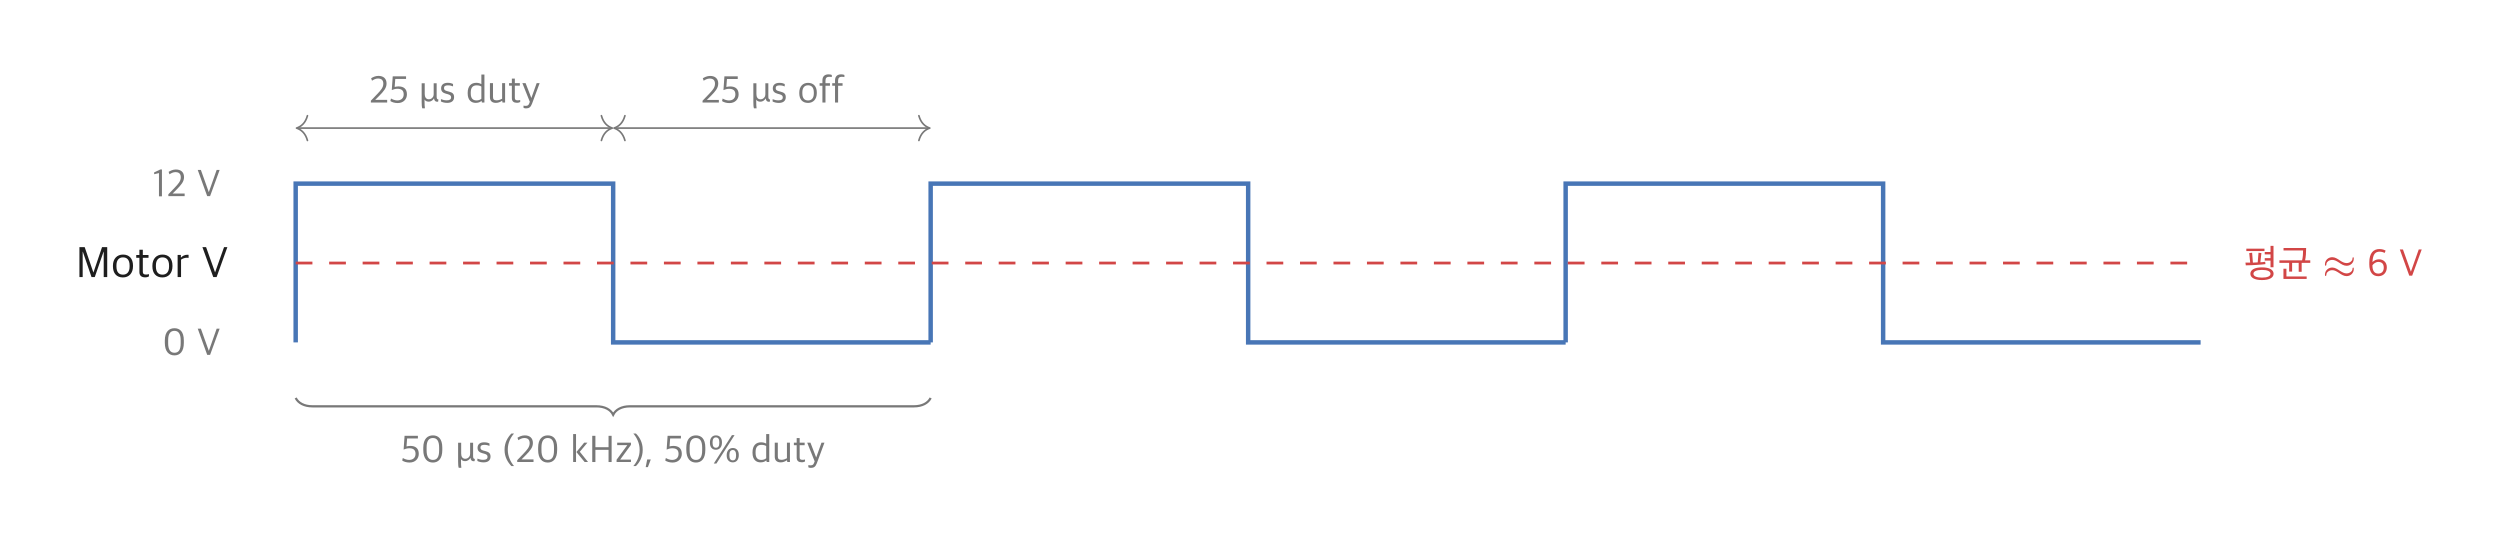
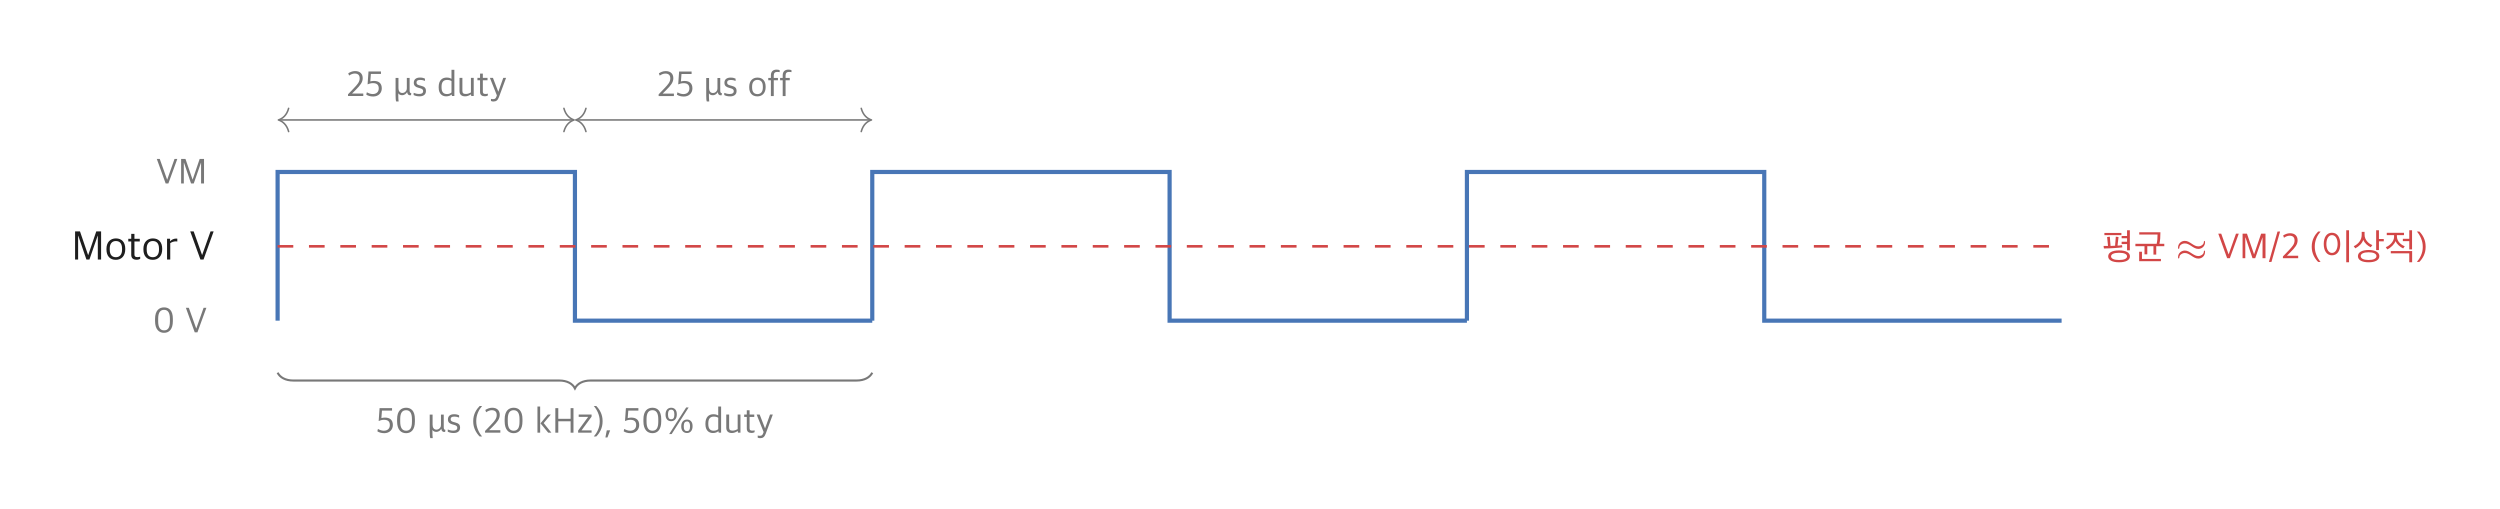
- <svg xmlns="http://www.w3.org/2000/svg" xmlns:xlink="http://www.w3.org/1999/xlink" width="445.64pt" height="96.83pt" viewBox="0 0 445.64 96.83">
+ <svg xmlns="http://www.w3.org/2000/svg" xmlns:xlink="http://www.w3.org/1999/xlink" width="475.85pt" height="96.83pt" viewBox="0 0 475.85 96.83">
  <defs>
    <g>
      <g id="glyph-0-0">
        <path d="M 0.688 -0.328 L 1.266 -0.328 L 1.266 -4.844 L 1.297 -4.844 L 2.844 -0.328 L 3.422 -0.328 L 4.984 -4.844 L 5.016 -4.844 L 5.016 -0.328 L 5.641 -0.328 L 5.641 -5.672 L 4.719 -5.672 L 3.188 -1.156 L 3.172 -1.156 L 1.625 -5.672 L 0.688 -5.672 Z M 0.688 -0.328 " />
      </g>
      <g id="glyph-0-1">
        <path d="M 2.109 -0.266 C 3.188 -0.266 3.906 -1.016 3.906 -2.266 L 3.906 -2.375 C 3.906 -3.625 3.234 -4.344 2.125 -4.344 C 1.062 -4.344 0.328 -3.609 0.328 -2.359 L 0.328 -2.234 C 0.328 -0.984 1 -0.266 2.109 -0.266 Z M 2.125 -0.766 C 1.469 -0.766 0.953 -1.125 0.953 -2.219 L 0.953 -2.422 C 0.953 -3.344 1.406 -3.844 2.109 -3.844 C 2.766 -3.844 3.297 -3.484 3.297 -2.391 L 3.297 -2.188 C 3.297 -1.266 2.844 -0.766 2.125 -0.766 Z M 2.125 -0.766 " />
      </g>
      <g id="glyph-0-2">
        <path d="M 1.828 -0.281 C 2.172 -0.281 2.344 -0.375 2.5 -0.453 L 2.5 -0.859 C 2.344 -0.812 2.156 -0.781 1.984 -0.781 C 1.531 -0.781 1.406 -0.938 1.406 -1.312 L 1.406 -3.766 L 2.422 -3.766 L 2.422 -4.266 L 1.406 -4.266 L 1.406 -5.203 L 0.797 -5.203 L 0.797 -4.266 L 0.234 -4.266 L 0.234 -3.766 L 0.797 -3.766 L 0.797 -1.219 C 0.797 -0.562 1.203 -0.281 1.828 -0.281 Z M 1.828 -0.281 " />
      </g>
      <g id="glyph-0-3">
        <path d="M 0.578 -0.328 L 1.188 -0.328 L 1.188 -3.438 C 1.469 -3.641 1.859 -3.781 2.25 -3.781 C 2.312 -3.781 2.438 -3.766 2.531 -3.75 L 2.531 -4.297 C 2.5 -4.312 2.391 -4.312 2.297 -4.312 C 1.859 -4.312 1.422 -4.094 1.203 -3.828 L 1.156 -3.828 L 1.156 -4.281 L 0.578 -4.281 Z M 0.578 -0.328 " />
      </g>
      <g id="glyph-0-4">
        <path d="M 2.094 -0.328 L 2.688 -0.328 L 4.609 -5.672 L 4.016 -5.672 L 2.422 -1.188 L 2.406 -1.188 L 0.812 -5.672 L 0.156 -5.672 Z M 2.094 -0.328 " />
      </g>
      <g id="glyph-1-0">
-         <path d="M 1.25 -0.266 L 1.781 -0.266 L 1.781 -5.047 L 1.484 -5.047 L 0.391 -4.531 L 0.391 -4.203 L 1.25 -4.406 Z M 1.25 -0.266 " />
+         <path d="M 1.828 -0.297 L 2.344 -0.297 L 4.047 -4.969 L 3.516 -4.969 L 2.125 -1.031 L 2.109 -1.031 L 0.703 -4.969 L 0.141 -4.969 Z M 1.828 -0.297 " />
      </g>
      <g id="glyph-1-1">
+         <path d="M 0.594 -0.297 L 1.109 -0.297 L 1.109 -4.25 L 1.141 -4.25 L 2.484 -0.297 L 3 -0.297 L 4.375 -4.25 L 4.391 -4.25 L 4.391 -0.297 L 4.953 -0.297 L 4.953 -4.969 L 4.125 -4.969 L 2.781 -1.016 L 1.422 -4.969 L 0.594 -4.969 Z M 0.594 -0.297 " />
+       </g>
+       <g id="glyph-1-2">
+         <path d="M 2.203 -0.203 C 3.156 -0.203 3.875 -0.859 3.875 -2.438 L 3.875 -2.859 C 3.875 -4.484 3.125 -5.047 2.203 -5.047 C 1.297 -5.047 0.484 -4.484 0.484 -2.844 L 0.484 -2.453 C 0.484 -0.859 1.234 -0.203 2.203 -0.203 Z M 2.203 -0.672 C 1.469 -0.672 1.078 -1.219 1.078 -2.391 L 1.078 -2.906 C 1.078 -4.078 1.484 -4.578 2.203 -4.578 C 2.922 -4.578 3.312 -4.047 3.312 -2.875 L 3.312 -2.359 C 3.312 -1.156 2.922 -0.672 2.203 -0.672 Z M 2.203 -0.672 " />
+       </g>
+       <g id="glyph-1-3">
+         <path d="M 5.25 -0.641 C 5.25 -1.344 4.516 -1.781 3.172 -1.781 C 1.859 -1.781 1.109 -1.344 1.109 -0.641 C 1.109 0.047 1.859 0.484 3.172 0.484 C 4.516 0.484 5.25 0.047 5.25 -0.641 Z M 3.75 -2.781 C 3.516 -2.734 3.109 -2.688 2.891 -2.688 L 3.078 -4.328 L 2.562 -4.391 L 2.422 -2.672 C 2.141 -2.641 1.828 -2.641 1.562 -2.625 L 1.422 -4.391 L 0.906 -4.328 L 1.078 -2.625 C 0.797 -2.625 0.5 -2.625 0.234 -2.625 L 0.297 -2.141 C 0.891 -2.156 1.719 -2.172 2.234 -2.219 C 2.844 -2.266 3.391 -2.297 3.797 -2.359 Z M 5.234 -1.797 L 5.234 -5.609 L 4.703 -5.609 L 4.703 -4.516 L 3.672 -4.516 L 3.672 -4.094 L 4.703 -4.094 L 4.703 -3.422 L 3.672 -3.422 L 3.672 -2.984 L 4.703 -2.984 L 4.703 -1.797 Z M 4.703 -0.641 C 4.703 -0.203 4.141 0.047 3.172 0.047 C 2.234 0.047 1.656 -0.203 1.656 -0.641 C 1.656 -1.078 2.234 -1.328 3.172 -1.328 C 4.141 -1.328 4.703 -1.078 4.703 -0.641 Z M 3.625 -4.688 L 3.625 -5.109 L 0.391 -5.109 L 0.391 -4.688 Z M 3.625 -4.688 " />
+       </g>
+       <g id="glyph-1-4">
+         <path d="M 5.031 -5.234 L 1 -5.234 L 1 -4.797 L 4.484 -4.797 C 4.5 -4.266 4.438 -3.562 4.312 -3.031 L 0.266 -3.031 L 0.266 -2.578 L 2 -2.578 L 2 -1.031 L 2.531 -1.031 L 2.531 -2.578 L 3.703 -2.578 L 3.703 -0.984 L 4.234 -0.984 L 4.234 -2.578 L 5.766 -2.578 L 5.766 -3.031 L 4.844 -3.031 C 4.984 -3.672 5.031 -4.406 5.031 -5.234 Z M 5.125 0.281 L 5.125 -0.156 L 1.516 -0.156 L 1.516 -1.531 L 0.984 -1.531 L 0.984 0.281 Z M 5.125 0.281 " />
+       </g>
+       <g id="glyph-1-5">
+         <path d="M 0.062 0.422 L 0.547 0.422 L 2.188 -5.375 L 1.703 -5.375 Z M 0.062 0.422 " />
+       </g>
+       <g id="glyph-1-6">
        <path d="M 0.438 -0.297 L 3.344 -0.297 L 3.344 -0.766 L 1.203 -0.766 L 1.938 -1.5 C 2.75 -2.328 3.234 -2.891 3.234 -3.688 C 3.234 -4.531 2.719 -5.047 1.781 -5.047 C 1.25 -5.047 0.781 -4.812 0.484 -4.625 L 0.641 -4.188 C 0.922 -4.375 1.297 -4.578 1.688 -4.578 C 2.359 -4.578 2.656 -4.266 2.656 -3.641 C 2.656 -2.969 2.203 -2.469 1.547 -1.781 L 0.438 -0.625 Z M 0.438 -0.297 " />
      </g>
-       <g id="glyph-1-2">
-         <path d="M 1.828 -0.297 L 2.344 -0.297 L 4.047 -4.969 L 3.516 -4.969 L 2.125 -1.031 L 2.109 -1.031 L 0.703 -4.969 L 0.141 -4.969 Z M 1.828 -0.297 " />
-       </g>
-       <g id="glyph-1-3">
-         <path d="M 2.203 -0.203 C 3.156 -0.203 3.875 -0.859 3.875 -2.438 L 3.875 -2.859 C 3.875 -4.484 3.125 -5.047 2.203 -5.047 C 1.297 -5.047 0.484 -4.484 0.484 -2.844 L 0.484 -2.453 C 0.484 -0.859 1.234 -0.203 2.203 -0.203 Z M 2.203 -0.672 C 1.469 -0.672 1.078 -1.219 1.078 -2.391 L 1.078 -2.906 C 1.078 -4.078 1.484 -4.578 2.203 -4.578 C 2.922 -4.578 3.312 -4.047 3.312 -2.875 L 3.312 -2.359 C 3.312 -1.156 2.922 -0.672 2.203 -0.672 Z M 2.203 -0.672 " />
-       </g>
-       <g id="glyph-1-4">
-         <path d="M 5.25 -0.641 C 5.25 -1.344 4.516 -1.781 3.172 -1.781 C 1.859 -1.781 1.109 -1.344 1.109 -0.641 C 1.109 0.047 1.859 0.484 3.172 0.484 C 4.516 0.484 5.25 0.047 5.25 -0.641 Z M 3.75 -2.781 C 3.516 -2.734 3.109 -2.688 2.891 -2.688 L 3.078 -4.328 L 2.562 -4.391 L 2.422 -2.672 C 2.141 -2.641 1.828 -2.641 1.562 -2.625 L 1.422 -4.391 L 0.906 -4.328 L 1.078 -2.625 C 0.797 -2.625 0.5 -2.625 0.234 -2.625 L 0.297 -2.141 C 0.891 -2.156 1.719 -2.172 2.234 -2.219 C 2.844 -2.266 3.391 -2.297 3.797 -2.359 Z M 5.234 -1.797 L 5.234 -5.609 L 4.703 -5.609 L 4.703 -4.516 L 3.672 -4.516 L 3.672 -4.094 L 4.703 -4.094 L 4.703 -3.422 L 3.672 -3.422 L 3.672 -2.984 L 4.703 -2.984 L 4.703 -1.797 Z M 4.703 -0.641 C 4.703 -0.203 4.141 0.047 3.172 0.047 C 2.234 0.047 1.656 -0.203 1.656 -0.641 C 1.656 -1.078 2.234 -1.328 3.172 -1.328 C 4.141 -1.328 4.703 -1.078 4.703 -0.641 Z M 3.625 -4.688 L 3.625 -5.109 L 0.391 -5.109 L 0.391 -4.688 Z M 3.625 -4.688 " />
-       </g>
-       <g id="glyph-1-5">
-         <path d="M 5.031 -5.234 L 1 -5.234 L 1 -4.797 L 4.484 -4.797 C 4.5 -4.266 4.438 -3.562 4.312 -3.031 L 0.266 -3.031 L 0.266 -2.578 L 2 -2.578 L 2 -1.031 L 2.531 -1.031 L 2.531 -2.578 L 3.703 -2.578 L 3.703 -0.984 L 4.234 -0.984 L 4.234 -2.578 L 5.766 -2.578 L 5.766 -3.031 L 4.844 -3.031 C 4.984 -3.672 5.031 -4.406 5.031 -5.234 Z M 5.125 0.281 L 5.125 -0.156 L 1.516 -0.156 L 1.516 -1.531 L 0.984 -1.531 L 0.984 0.281 Z M 5.125 0.281 " />
-       </g>
-       <g id="glyph-1-6">
-         <path d="M 2 -0.203 C 2.953 -0.203 3.516 -0.906 3.516 -1.797 C 3.516 -2.688 2.891 -3.219 2.109 -3.219 C 1.594 -3.219 1.203 -2.969 0.953 -2.719 C 1.031 -4.172 1.469 -4.578 2.266 -4.578 C 2.562 -4.578 2.969 -4.453 3.141 -4.359 L 3.297 -4.766 C 3.109 -4.891 2.672 -5.047 2.203 -5.047 C 1.125 -5.047 0.391 -4.328 0.391 -2.672 L 0.391 -2.312 C 0.391 -0.969 0.953 -0.203 2 -0.203 Z M 2 -0.672 C 1.25 -0.672 0.953 -1.234 0.953 -2.109 L 0.953 -2.156 C 1.156 -2.438 1.547 -2.75 2 -2.75 C 2.562 -2.75 2.969 -2.469 2.969 -1.734 C 2.969 -1.062 2.594 -0.672 2 -0.672 Z M 2 -0.672 " />
-       </g>
      <g id="glyph-1-7">
+         <path d="M 1.609 0.422 L 2.078 0.422 C 1.469 -0.281 0.969 -1.344 0.969 -2.422 L 0.969 -2.578 C 0.969 -3.688 1.469 -4.688 2.078 -5.375 L 1.609 -5.375 C 0.969 -4.719 0.391 -3.781 0.391 -2.531 L 0.391 -2.422 C 0.391 -1.188 0.969 -0.234 1.609 0.422 Z M 1.609 0.422 " />
+       </g>
+       <g id="glyph-1-8">
+         <path d="M 5.281 0.484 L 5.281 -5.609 L 4.75 -5.609 L 4.75 0.484 Z M 0.469 -3 C 0.469 -1.703 1.031 -0.844 2.031 -0.844 C 3.047 -0.844 3.609 -1.703 3.609 -2.984 C 3.609 -4.281 3.047 -5.141 2.031 -5.141 C 1.031 -5.141 0.469 -4.281 0.469 -3 Z M 3.109 -2.984 C 3.109 -2 2.688 -1.297 2.031 -1.297 C 1.391 -1.297 0.969 -2 0.969 -2.984 C 0.969 -4 1.391 -4.688 2.031 -4.688 C 2.688 -4.688 3.109 -4 3.109 -2.984 Z M 3.109 -2.984 " />
+       </g>
+       <g id="glyph-1-9">
+         <path d="M 3.703 -2.797 C 3.016 -3.031 2.219 -3.781 2.219 -4.75 L 2.219 -5.312 L 1.672 -5.312 L 1.672 -4.719 C 1.672 -3.75 1.031 -2.984 0.156 -2.578 L 0.453 -2.172 C 1.156 -2.531 1.781 -3.141 1.969 -3.797 C 2.203 -3.172 2.812 -2.656 3.391 -2.375 Z M 5.031 -0.688 C 5.031 -1.406 4.266 -1.859 2.984 -1.859 C 1.703 -1.859 0.953 -1.406 0.953 -0.688 C 0.953 0.047 1.703 0.484 2.984 0.484 C 4.266 0.484 5.031 0.047 5.031 -0.688 Z M 2.984 -1.422 C 3.906 -1.422 4.484 -1.156 4.484 -0.688 C 4.484 -0.219 3.906 0.047 2.984 0.047 C 2.062 0.047 1.484 -0.219 1.484 -0.688 C 1.484 -1.156 2.062 -1.422 2.984 -1.422 Z M 5.875 -3.5 L 5.875 -3.953 L 4.953 -3.953 L 4.953 -5.609 L 4.422 -5.609 L 4.422 -1.844 L 4.953 -1.844 L 4.953 -3.5 Z M 5.875 -3.5 " />
+       </g>
+       <g id="glyph-1-10">
+         <path d="M 0.422 -4.688 L 1.812 -4.688 C 1.812 -4.562 1.812 -4.391 1.812 -4.328 C 1.781 -3.453 1 -2.688 0.234 -2.391 L 0.516 -1.969 C 1.172 -2.25 1.906 -2.984 2.078 -3.547 C 2.328 -3 2.969 -2.391 3.547 -2.156 L 3.844 -2.578 C 3.141 -2.812 2.406 -3.484 2.359 -4.328 C 2.344 -4.391 2.344 -4.562 2.344 -4.688 L 3.703 -4.688 L 3.703 -5.125 L 0.422 -5.125 Z M 1.188 -1.656 L 1.188 -1.219 L 4.703 -1.219 L 4.703 0.484 L 5.25 0.484 L 5.25 -1.656 Z M 5.234 -1.969 L 5.234 -5.609 L 4.703 -5.609 L 4.703 -3.984 L 3.484 -3.984 L 3.484 -3.547 L 4.703 -3.547 L 4.703 -1.969 Z M 5.234 -1.969 " />
+       </g>
+       <g id="glyph-1-11">
+         <path d="M 0.125 0.422 L 0.594 0.422 C 1.25 -0.234 1.797 -1.188 1.797 -2.422 L 1.797 -2.531 C 1.797 -3.766 1.25 -4.719 0.594 -5.375 L 0.125 -5.375 C 0.734 -4.688 1.25 -3.609 1.25 -2.547 L 1.25 -2.375 C 1.25 -1.266 0.734 -0.266 0.125 0.422 Z M 0.125 0.422 " />
+       </g>
+       <g id="glyph-1-12">
        <path d="M 1.516 -0.203 C 2.547 -0.203 3.156 -0.906 3.156 -1.75 C 3.156 -2.734 2.578 -3.172 1.641 -3.172 C 1.453 -3.172 1.156 -3.125 0.969 -3.078 L 1.078 -4.5 L 3 -4.5 L 3 -4.969 L 0.625 -4.969 L 0.453 -2.516 C 0.672 -2.625 1.109 -2.75 1.438 -2.75 C 2.172 -2.75 2.578 -2.469 2.578 -1.75 C 2.578 -1.094 2.156 -0.672 1.422 -0.672 C 1.031 -0.672 0.578 -0.844 0.312 -1.016 L 0.203 -0.562 C 0.484 -0.359 0.969 -0.203 1.516 -0.203 Z M 1.516 -0.203 " />
      </g>
-       <g id="glyph-1-8">
+       <g id="glyph-1-13">
        <path d="M 2.688 -1.031 C 2.734 -0.594 2.969 -0.438 3.234 -0.438 C 3.328 -0.438 3.359 -0.438 3.422 -0.453 L 3.469 -0.844 C 3.219 -0.859 3.156 -1.016 3.156 -1.375 L 3.156 -3.734 L 2.625 -3.734 L 2.625 -1.75 C 2.625 -1.641 2.609 -1.531 2.578 -1.438 C 2.453 -1.156 2.188 -0.875 1.781 -0.875 C 1.234 -0.875 1.031 -1.297 1.031 -1.812 L 1.031 -3.734 L 0.484 -3.734 L 0.484 -0.391 C 0.484 0.141 0.516 0.531 0.594 0.734 L 1.062 0.734 C 1.016 0.469 1 -0.062 1 -0.406 L 1 -0.828 C 1.141 -0.562 1.422 -0.453 1.734 -0.453 C 2.219 -0.453 2.531 -0.766 2.672 -1.031 Z M 2.688 -1.031 " />
      </g>
-       <g id="glyph-1-9">
+       <g id="glyph-1-14">
        <path d="M 1.391 -0.234 C 2.141 -0.234 2.609 -0.594 2.609 -1.25 C 2.609 -1.859 2.328 -2.078 1.672 -2.25 L 1.328 -2.344 C 0.953 -2.453 0.812 -2.578 0.812 -2.875 C 0.812 -3.203 1.031 -3.359 1.5 -3.359 C 1.891 -3.359 2.234 -3.266 2.422 -3.172 L 2.422 -3.609 C 2.234 -3.703 1.938 -3.812 1.484 -3.812 C 0.688 -3.812 0.297 -3.422 0.297 -2.828 C 0.297 -2.25 0.641 -2.016 1.141 -1.875 L 1.484 -1.781 C 1.922 -1.656 2.078 -1.516 2.078 -1.203 C 2.078 -0.891 1.859 -0.688 1.312 -0.688 C 0.828 -0.688 0.578 -0.797 0.266 -0.906 L 0.266 -0.484 C 0.562 -0.328 0.938 -0.234 1.391 -0.234 Z M 1.391 -0.234 " />
      </g>
-       <g id="glyph-1-10">
+       <g id="glyph-1-15">
        <path d="M 1.734 -0.234 C 2.203 -0.234 2.547 -0.375 2.75 -0.578 L 2.781 -0.578 L 2.844 -0.297 L 3.297 -0.297 L 3.297 -5.281 L 2.75 -5.281 L 2.75 -3.578 C 2.562 -3.688 2.266 -3.812 1.844 -3.812 C 0.953 -3.812 0.312 -3.266 0.312 -2.016 L 0.312 -1.922 C 0.312 -0.641 1.047 -0.234 1.734 -0.234 Z M 1.906 -0.672 C 1.281 -0.672 0.859 -0.969 0.859 -1.938 L 0.859 -2.078 C 0.859 -3.016 1.266 -3.359 1.922 -3.359 C 2.266 -3.359 2.594 -3.266 2.75 -3.141 L 2.75 -0.969 C 2.578 -0.828 2.312 -0.672 1.906 -0.672 Z M 1.906 -0.672 " />
      </g>
-       <g id="glyph-1-11">
+       <g id="glyph-1-16">
        <path d="M 1.547 -0.234 C 1.969 -0.234 2.328 -0.391 2.641 -0.609 L 2.672 -0.609 L 2.719 -0.297 L 3.188 -0.297 L 3.188 -3.75 L 2.656 -3.75 L 2.656 -0.969 C 2.375 -0.828 2.062 -0.688 1.688 -0.688 C 1.188 -0.688 1.031 -0.875 1.031 -1.312 L 1.031 -3.75 L 0.484 -3.75 L 0.484 -1.234 C 0.484 -0.578 0.875 -0.234 1.547 -0.234 Z M 1.547 -0.234 " />
      </g>
-       <g id="glyph-1-12">
+       <g id="glyph-1-17">
        <path d="M 1.609 -0.25 C 1.906 -0.25 2.047 -0.328 2.188 -0.391 L 2.188 -0.75 C 2.047 -0.703 1.891 -0.688 1.734 -0.688 C 1.344 -0.688 1.234 -0.828 1.234 -1.156 L 1.234 -3.297 L 2.125 -3.297 L 2.125 -3.75 L 1.234 -3.75 L 1.234 -4.562 L 0.703 -4.562 L 0.703 -3.75 L 0.203 -3.75 L 0.203 -3.297 L 0.703 -3.297 L 0.703 -1.078 C 0.703 -0.484 1.062 -0.25 1.609 -0.25 Z M 1.609 -0.25 " />
      </g>
-       <g id="glyph-1-13">
+       <g id="glyph-1-18">
        <path d="M 0.781 0.75 C 1.344 0.75 1.625 0.531 1.859 -0.078 L 3.219 -3.75 L 2.688 -3.75 L 1.75 -1.125 L 1.734 -1.125 L 0.719 -3.75 L 0.141 -3.75 L 1.469 -0.422 L 1.359 -0.125 C 1.219 0.25 1.016 0.297 0.672 0.297 C 0.547 0.297 0.422 0.266 0.344 0.25 L 0.344 0.641 C 0.438 0.703 0.609 0.75 0.781 0.75 Z M 0.781 0.75 " />
      </g>
-       <g id="glyph-1-14">
+       <g id="glyph-1-19">
        <path d="M 1.859 -0.234 C 2.781 -0.234 3.422 -0.891 3.422 -1.984 L 3.422 -2.078 C 3.422 -3.172 2.844 -3.812 1.859 -3.812 C 0.922 -3.812 0.297 -3.156 0.297 -2.062 L 0.297 -1.953 C 0.297 -0.859 0.875 -0.234 1.859 -0.234 Z M 1.875 -0.672 C 1.297 -0.672 0.844 -0.984 0.844 -1.938 L 0.844 -2.125 C 0.844 -2.922 1.219 -3.375 1.859 -3.375 C 2.422 -3.375 2.891 -3.062 2.891 -2.094 L 2.891 -1.922 C 2.891 -1.109 2.5 -0.672 1.875 -0.672 Z M 1.875 -0.672 " />
      </g>
-       <g id="glyph-1-15">
+       <g id="glyph-1-20">
        <path d="M 0.703 -0.297 L 1.25 -0.297 L 1.25 -3.297 L 2.047 -3.297 L 2.047 -3.75 L 1.25 -3.75 L 1.25 -4.203 C 1.25 -4.688 1.484 -4.891 1.891 -4.891 C 2.125 -4.891 2.266 -4.859 2.375 -4.844 L 2.375 -5.219 C 2.25 -5.281 2.062 -5.328 1.797 -5.328 C 1.156 -5.328 0.703 -5 0.703 -4.25 L 0.703 -3.75 L 0.203 -3.75 L 0.203 -3.297 L 0.703 -3.297 Z M 0.703 -0.297 " />
      </g>
-       <g id="glyph-1-16">
-         <path d="M 1.609 0.422 L 2.078 0.422 C 1.469 -0.281 0.969 -1.344 0.969 -2.422 L 0.969 -2.578 C 0.969 -3.688 1.469 -4.688 2.078 -5.375 L 1.609 -5.375 C 0.969 -4.719 0.391 -3.781 0.391 -2.531 L 0.391 -2.422 C 0.391 -1.188 0.969 -0.234 1.609 0.422 Z M 1.609 0.422 " />
-       </g>
-       <g id="glyph-1-17">
+       <g id="glyph-1-21">
        <path d="M 0.516 -0.297 L 1.031 -0.297 L 1.031 -5.281 L 0.516 -5.281 Z M 2.562 -0.297 L 3.172 -0.297 L 1.703 -2.125 L 3.062 -3.75 L 2.484 -3.75 L 1.094 -2.078 Z M 2.562 -0.297 " />
      </g>
-       <g id="glyph-1-18">
+       <g id="glyph-1-22">
        <path d="M 0.594 -0.297 L 1.156 -0.297 L 1.156 -2.469 L 3.5 -2.469 L 3.5 -0.297 L 4.047 -0.297 L 4.047 -4.969 L 3.5 -4.969 L 3.5 -2.938 L 1.156 -2.938 L 1.156 -4.969 L 0.594 -4.969 Z M 0.594 -0.297 " />
      </g>
-       <g id="glyph-1-19">
+       <g id="glyph-1-23">
        <path d="M 0.281 -0.297 L 2.844 -0.297 L 2.844 -0.734 L 0.938 -0.734 L 0.938 -0.75 L 2.844 -3.359 L 2.844 -3.75 L 0.391 -3.75 L 0.391 -3.312 L 2.188 -3.312 L 2.188 -3.297 L 0.281 -0.703 Z M 0.281 -0.297 " />
      </g>
-       <g id="glyph-1-20">
-         <path d="M 0.125 0.422 L 0.594 0.422 C 1.25 -0.234 1.797 -1.188 1.797 -2.422 L 1.797 -2.531 C 1.797 -3.766 1.25 -4.719 0.594 -5.375 L 0.125 -5.375 C 0.734 -4.688 1.25 -3.609 1.25 -2.547 L 1.25 -2.375 C 1.25 -1.266 0.734 -0.266 0.125 0.422 Z M 0.125 0.422 " />
-       </g>
-       <g id="glyph-1-21">
+       <g id="glyph-1-24">
        <path d="M 0.125 0.609 L 0.516 0.609 L 1.031 -0.75 L 0.391 -0.75 Z M 0.125 0.609 " />
      </g>
-       <g id="glyph-1-22">
+       <g id="glyph-1-25">
        <path d="M 1.375 -2.484 C 2.047 -2.484 2.453 -3 2.453 -3.734 L 2.453 -3.844 C 2.453 -4.578 2.047 -5.047 1.375 -5.047 C 0.719 -5.047 0.312 -4.531 0.312 -3.812 L 0.312 -3.688 C 0.312 -2.938 0.719 -2.484 1.375 -2.484 Z M 4.391 -0.234 C 5.047 -0.234 5.453 -0.75 5.453 -1.484 L 5.453 -1.594 C 5.453 -2.328 5.047 -2.797 4.391 -2.797 C 3.734 -2.797 3.297 -2.281 3.297 -1.547 L 3.297 -1.438 C 3.297 -0.703 3.734 -0.234 4.391 -0.234 Z M 1 -0.031 L 1.469 -0.031 L 4.703 -5.094 L 4.234 -5.094 Z M 4.391 -0.594 C 4 -0.594 3.781 -0.844 3.781 -1.438 L 3.781 -1.609 C 3.781 -2.172 4.016 -2.438 4.391 -2.438 C 4.75 -2.438 4.969 -2.156 4.969 -1.594 L 4.969 -1.438 C 4.969 -0.844 4.766 -0.594 4.391 -0.594 Z M 1.375 -2.844 C 1.016 -2.844 0.781 -3.094 0.781 -3.688 L 0.781 -3.859 C 0.781 -4.422 1.016 -4.688 1.375 -4.688 C 1.75 -4.688 1.984 -4.422 1.984 -3.844 L 1.984 -3.688 C 1.984 -3.094 1.766 -2.844 1.375 -2.844 Z M 1.375 -2.844 " />
      </g>
      <g id="glyph-2-0">
        <path d="M 5.672 -3.328 C 5.672 -3.562 5.578 -3.594 5.562 -3.594 C 5.484 -3.594 5.453 -3.484 5.438 -3.406 C 5.438 -3.25 5.422 -3.016 5.109 -2.781 C 4.969 -2.672 4.734 -2.547 4.391 -2.547 C 3.969 -2.547 3.625 -2.734 3.219 -3 C 2.719 -3.328 2.328 -3.594 1.828 -3.594 C 1.125 -3.594 0.531 -3.062 0.531 -2.328 C 0.531 -2.078 0.641 -2.062 0.656 -2.062 C 0.734 -2.062 0.766 -2.188 0.781 -2.266 C 0.781 -2.406 0.797 -2.641 1.094 -2.875 C 1.234 -2.984 1.484 -3.109 1.828 -3.109 C 2.25 -3.109 2.578 -2.922 3 -2.656 C 3.484 -2.328 3.891 -2.062 4.391 -2.062 C 5.094 -2.062 5.672 -2.594 5.672 -3.328 Z M 5.672 -1.484 C 5.672 -1.719 5.594 -1.75 5.562 -1.75 C 5.484 -1.75 5.453 -1.625 5.438 -1.562 C 5.438 -1.422 5.422 -1.172 5.109 -0.938 C 4.969 -0.844 4.734 -0.703 4.391 -0.703 C 3.969 -0.703 3.625 -0.906 3.219 -1.156 C 2.719 -1.484 2.328 -1.75 1.828 -1.75 C 1.125 -1.75 0.531 -1.219 0.531 -0.484 C 0.531 -0.25 0.641 -0.234 0.656 -0.234 C 0.734 -0.234 0.766 -0.359 0.781 -0.422 C 0.781 -0.562 0.797 -0.812 1.094 -1.031 C 1.234 -1.141 1.484 -1.281 1.828 -1.281 C 2.25 -1.281 2.578 -1.078 3 -0.812 C 3.484 -0.484 3.891 -0.219 4.391 -0.219 C 5.094 -0.219 5.672 -0.75 5.672 -1.484 Z M 5.672 -1.484 " />
      </g>
    </g>
  </defs>
  <g fill="rgb(11.8%, 11.8%, 11.8%)" fill-opacity="1">
-     <use xlink:href="#glyph-0-0" x="13.471" y="49.722" />
-     <use xlink:href="#glyph-0-1" x="19.804" y="49.722" />
-     <use xlink:href="#glyph-0-2" x="24.052" y="49.722" />
-     <use xlink:href="#glyph-0-1" x="26.837" y="49.722" />
-     <use xlink:href="#glyph-0-3" x="31.085" y="49.722" />
+     <use xlink:href="#glyph-0-0" x="13.602" y="49.722" />
+     <use xlink:href="#glyph-0-1" x="19.935" y="49.722" />
+     <use xlink:href="#glyph-0-2" x="24.183" y="49.722" />
+     <use xlink:href="#glyph-0-1" x="26.968" y="49.722" />
+     <use xlink:href="#glyph-0-3" x="31.217" y="49.722" />
  </g>
  <g fill="rgb(11.8%, 11.8%, 11.8%)" fill-opacity="1">
-     <use xlink:href="#glyph-0-4" x="35.923" y="49.722" />
-   </g>
-   <path fill="none" stroke-width="0.797" stroke-linecap="butt" stroke-linejoin="miter" stroke="rgb(28.235%, 46.274%, 71.373%)" stroke-opacity="1" stroke-miterlimit="10" d="M -0.001 14.172 L -0.001 42.522 L 56.692 42.522 L 56.692 14.172 L 113.386 14.172 " transform="matrix(0.998247, 0, 0, -0.998247, 52.70766, 75.18201)" />
-   <path fill="none" stroke-width="0.797" stroke-linecap="butt" stroke-linejoin="miter" stroke="rgb(28.235%, 46.274%, 71.373%)" stroke-opacity="1" stroke-miterlimit="10" d="M 113.386 14.172 L 113.386 42.522 L 170.083 42.522 L 170.083 14.172 L 226.776 14.172 " transform="matrix(0.998247, 0, 0, -0.998247, 52.70766, 75.18201)" />
-   <path fill="none" stroke-width="0.797" stroke-linecap="butt" stroke-linejoin="miter" stroke="rgb(28.235%, 46.274%, 71.373%)" stroke-opacity="1" stroke-miterlimit="10" d="M 226.776 14.172 L 226.776 42.522 L 283.469 42.522 L 283.469 14.172 L 340.162 14.172 " transform="matrix(0.998247, 0, 0, -0.998247, 52.70766, 75.18201)" />
-   <g fill="rgb(47.099%, 47.099%, 47.099%)" fill-opacity="1">
-     <use xlink:href="#glyph-1-0" x="27.086" y="35.26" />
-     <use xlink:href="#glyph-1-1" x="29.571" y="35.26" />
-   </g>
-   <g fill="rgb(47.099%, 47.099%, 47.099%)" fill-opacity="1">
-     <use xlink:href="#glyph-1-2" x="35.105" y="35.26" />
-   </g>
-   <g fill="rgb(47.099%, 47.099%, 47.099%)" fill-opacity="1">
-     <use xlink:href="#glyph-1-3" x="28.896" y="63.553" />
-   </g>
-   <g fill="rgb(47.099%, 47.099%, 47.099%)" fill-opacity="1">
-     <use xlink:href="#glyph-1-2" x="35.106" y="63.553" />
-   </g>
-   <path fill="none" stroke-width="0.498" stroke-linecap="butt" stroke-linejoin="miter" stroke="rgb(82.352%, 27.451%, 27.451%)" stroke-opacity="1" stroke-dasharray="2.989 2.989" stroke-miterlimit="10" d="M -0.001 28.345 L 340.162 28.345 " transform="matrix(0.998247, 0, 0, -0.998247, 52.70766, 75.18201)" />
-   <g fill="rgb(82.399%, 27.499%, 27.499%)" fill-opacity="1">
-     <use xlink:href="#glyph-1-4" x="400.031" y="49.44" />
-     <use xlink:href="#glyph-1-5" x="406.053" y="49.44" />
-   </g>
-   <g fill="rgb(82.399%, 27.499%, 27.499%)" fill-opacity="1">
-     <use xlink:href="#glyph-2-0" x="413.906" y="49.44" />
-   </g>
-   <g fill="rgb(82.399%, 27.499%, 27.499%)" fill-opacity="1">
-     <use xlink:href="#glyph-1-6" x="421.951" y="49.44" />
-   </g>
-   <g fill="rgb(82.399%, 27.499%, 27.499%)" fill-opacity="1">
-     <use xlink:href="#glyph-1-2" x="427.639" y="49.44" />
-   </g>
-   <path fill="none" stroke-width="0.299" stroke-linecap="butt" stroke-linejoin="miter" stroke="rgb(47.06%, 47.06%, 47.06%)" stroke-opacity="1" stroke-miterlimit="10" d="M 0.301 52.442 L 56.395 52.442 " transform="matrix(0.998247, 0, 0, -0.998247, 52.70766, 75.18201)" />
-   <path fill="none" stroke-width="0.299" stroke-linecap="round" stroke-linejoin="round" stroke="rgb(47.06%, 47.06%, 47.06%)" stroke-opacity="1" stroke-miterlimit="10" d="M -1.951 2.211 C -1.595 0.884 -0.801 0.258 0.001 -0 C -0.801 -0.258 -1.595 -0.884 -1.951 -2.211 " transform="matrix(-0.998247, 0, 0, 0.998247, 52.85683, 22.83216)" />
-   <path fill="none" stroke-width="0.299" stroke-linecap="round" stroke-linejoin="round" stroke="rgb(47.06%, 47.06%, 47.06%)" stroke-opacity="1" stroke-miterlimit="10" d="M -1.953 2.211 C -1.597 0.884 -0.803 0.258 -0 0 C -0.803 -0.258 -1.597 -0.884 -1.953 -2.211 " transform="matrix(0.998247, 0, 0, -0.998247, 109.1527, 22.83216)" />
-   <g fill="rgb(47.099%, 47.099%, 47.099%)" fill-opacity="1">
-     <use xlink:href="#glyph-1-1" x="65.672" y="18.573" />
-     <use xlink:href="#glyph-1-7" x="69.382" y="18.573" />
-   </g>
-   <g fill="rgb(47.099%, 47.099%, 47.099%)" fill-opacity="1">
-     <use xlink:href="#glyph-1-8" x="74.68" y="18.573" />
-     <use xlink:href="#glyph-1-9" x="78.335" y="18.573" />
-   </g>
-   <g fill="rgb(47.099%, 47.099%, 47.099%)" fill-opacity="1">
-     <use xlink:href="#glyph-1-10" x="83.055" y="18.573" />
-     <use xlink:href="#glyph-1-11" x="86.849" y="18.573" />
-     <use xlink:href="#glyph-1-12" x="90.539" y="18.573" />
-     <use xlink:href="#glyph-1-13" x="92.975" y="18.573" />
-   </g>
-   <path fill="none" stroke-width="0.299" stroke-linecap="butt" stroke-linejoin="miter" stroke="rgb(47.06%, 47.06%, 47.06%)" stroke-opacity="1" stroke-miterlimit="10" d="M 56.994 52.442 L 113.088 52.442 " transform="matrix(0.998247, 0, 0, -0.998247, 52.70766, 75.18201)" />
-   <path fill="none" stroke-width="0.299" stroke-linecap="round" stroke-linejoin="round" stroke="rgb(47.06%, 47.06%, 47.06%)" stroke-opacity="1" stroke-miterlimit="10" d="M -1.951 2.211 C -1.595 0.884 -0.8 0.258 0.002 -0 C -0.8 -0.258 -1.595 -0.884 -1.951 -2.211 " transform="matrix(-0.998247, 0, 0, 0.998247, 109.4511, 22.83216)" />
-   <path fill="none" stroke-width="0.299" stroke-linecap="round" stroke-linejoin="round" stroke="rgb(47.06%, 47.06%, 47.06%)" stroke-opacity="1" stroke-miterlimit="10" d="M -1.954 2.211 C -1.597 0.884 -0.799 0.258 -0.001 0 C -0.799 -0.258 -1.597 -0.884 -1.954 -2.211 " transform="matrix(0.998247, 0, 0, -0.998247, 165.747, 22.83216)" />
-   <g fill="rgb(47.099%, 47.099%, 47.099%)" fill-opacity="1">
-     <use xlink:href="#glyph-1-1" x="124.796" y="18.58" />
-     <use xlink:href="#glyph-1-7" x="128.507" y="18.58" />
-   </g>
-   <g fill="rgb(47.099%, 47.099%, 47.099%)" fill-opacity="1">
-     <use xlink:href="#glyph-1-8" x="133.804" y="18.58" />
-     <use xlink:href="#glyph-1-9" x="137.459" y="18.58" />
-   </g>
-   <g fill="rgb(47.099%, 47.099%, 47.099%)" fill-opacity="1">
-     <use xlink:href="#glyph-1-14" x="142.179" y="18.58" />
-     <use xlink:href="#glyph-1-15" x="145.897" y="18.58" />
-     <use xlink:href="#glyph-1-15" x="148.145" y="18.58" />
-   </g>
-   <path fill="none" stroke-width="0.399" stroke-linecap="butt" stroke-linejoin="miter" stroke="rgb(47.06%, 47.06%, 47.06%)" stroke-opacity="1" stroke-miterlimit="10" d="M -0.001 4.252 C 0.449 3.356 1.494 2.757 2.989 2.757 L 53.703 2.757 C 55.198 2.757 56.246 2.158 56.692 1.262 C 57.142 2.158 58.187 2.757 59.682 2.757 L 110.4 2.757 C 111.895 2.757 112.939 3.356 113.386 4.252 " transform="matrix(0.998247, 0, 0, -0.998247, 52.70766, 75.18201)" />
-   <g fill="rgb(47.099%, 47.099%, 47.099%)" fill-opacity="1">
-     <use xlink:href="#glyph-1-7" x="71.493" y="82.655" />
-     <use xlink:href="#glyph-1-3" x="74.967" y="82.655" />
-   </g>
-   <g fill="rgb(47.099%, 47.099%, 47.099%)" fill-opacity="1">
-     <use xlink:href="#glyph-1-8" x="81.176" y="82.655" />
-     <use xlink:href="#glyph-1-9" x="84.831" y="82.655" />
-   </g>
-   <g fill="rgb(47.099%, 47.099%, 47.099%)" fill-opacity="1">
-     <use xlink:href="#glyph-1-16" x="89.551" y="82.655" />
-     <use xlink:href="#glyph-1-1" x="91.758" y="82.655" />
-   </g>
-   <g fill="rgb(47.099%, 47.099%, 47.099%)" fill-opacity="1">
-     <use xlink:href="#glyph-1-3" x="95.441" y="82.655" />
-   </g>
-   <g fill="rgb(47.099%, 47.099%, 47.099%)" fill-opacity="1">
-     <use xlink:href="#glyph-1-17" x="101.65" y="82.655" />
-     <use xlink:href="#glyph-1-18" x="104.978" y="82.655" />
-     <use xlink:href="#glyph-1-19" x="109.628" y="82.655" />
-     <use xlink:href="#glyph-1-20" x="112.768" y="82.655" />
-     <use xlink:href="#glyph-1-21" x="114.975" y="82.655" />
-   </g>
-   <g fill="rgb(47.099%, 47.099%, 47.099%)" fill-opacity="1">
-     <use xlink:href="#glyph-1-7" x="118.379" y="82.655" />
-     <use xlink:href="#glyph-1-3" x="121.853" y="82.655" />
-     <use xlink:href="#glyph-1-22" x="126.239" y="82.655" />
-   </g>
-   <g fill="rgb(47.099%, 47.099%, 47.099%)" fill-opacity="1">
-     <use xlink:href="#glyph-1-10" x="133.827" y="82.655" />
-     <use xlink:href="#glyph-1-11" x="137.621" y="82.655" />
-     <use xlink:href="#glyph-1-12" x="141.31" y="82.655" />
-     <use xlink:href="#glyph-1-13" x="143.747" y="82.655" />
+     <use xlink:href="#glyph-0-4" x="36.054" y="49.722" />
+   </g>
+   <path fill="none" stroke-width="0.797" stroke-linecap="butt" stroke-linejoin="miter" stroke="rgb(28.235%, 46.274%, 71.373%)" stroke-opacity="1" stroke-miterlimit="10" d="M 0.001 14.172 L 0.001 42.522 L 56.694 42.522 L 56.694 14.172 L 113.387 14.172 " transform="matrix(0.998247, 0, 0, -0.998247, 52.83895, 75.18201)" />
+   <path fill="none" stroke-width="0.797" stroke-linecap="butt" stroke-linejoin="miter" stroke="rgb(28.235%, 46.274%, 71.373%)" stroke-opacity="1" stroke-miterlimit="10" d="M 113.387 14.172 L 113.387 42.522 L 170.08 42.522 L 170.08 14.172 L 226.773 14.172 " transform="matrix(0.998247, 0, 0, -0.998247, 52.83895, 75.18201)" />
+   <path fill="none" stroke-width="0.797" stroke-linecap="butt" stroke-linejoin="miter" stroke="rgb(28.235%, 46.274%, 71.373%)" stroke-opacity="1" stroke-miterlimit="10" d="M 226.773 14.172 L 226.773 42.522 L 283.466 42.522 L 283.466 14.172 L 340.163 14.172 " transform="matrix(0.998247, 0, 0, -0.998247, 52.83895, 75.18201)" />
+   <g fill="rgb(47.099%, 47.099%, 47.099%)" fill-opacity="1">
+     <use xlink:href="#glyph-1-0" x="29.703" y="35.218" />
+     <use xlink:href="#glyph-1-1" x="33.88" y="35.218" />
+   </g>
+   <g fill="rgb(47.099%, 47.099%, 47.099%)" fill-opacity="1">
+     <use xlink:href="#glyph-1-2" x="29.028" y="63.553" />
+   </g>
+   <g fill="rgb(47.099%, 47.099%, 47.099%)" fill-opacity="1">
+     <use xlink:href="#glyph-1-0" x="35.237" y="63.553" />
+   </g>
+   <path fill="none" stroke-width="0.498" stroke-linecap="butt" stroke-linejoin="miter" stroke="rgb(82.352%, 27.451%, 27.451%)" stroke-opacity="1" stroke-dasharray="2.989 2.989" stroke-miterlimit="10" d="M 0.001 28.345 L 340.163 28.345 " transform="matrix(0.998247, 0, 0, -0.998247, 52.83895, 75.18201)" />
+   <g fill="rgb(82.399%, 27.499%, 27.499%)" fill-opacity="1">
+     <use xlink:href="#glyph-1-3" x="400.162" y="49.44" />
+     <use xlink:href="#glyph-1-4" x="406.184" y="49.44" />
+   </g>
+   <g fill="rgb(82.399%, 27.499%, 27.499%)" fill-opacity="1">
+     <use xlink:href="#glyph-2-0" x="414.037" y="49.44" />
+   </g>
+   <g fill="rgb(82.399%, 27.499%, 27.499%)" fill-opacity="1">
+     <use xlink:href="#glyph-1-0" x="422.083" y="49.44" />
+     <use xlink:href="#glyph-1-1" x="426.26" y="49.44" />
+     <use xlink:href="#glyph-1-5" x="431.801" y="49.44" />
+   </g>
+   <g fill="rgb(82.399%, 27.499%, 27.499%)" fill-opacity="1">
+     <use xlink:href="#glyph-1-6" x="434.091" y="49.44" />
+   </g>
+   <g fill="rgb(82.399%, 27.499%, 27.499%)" fill-opacity="1">
+     <use xlink:href="#glyph-1-7" x="439.626" y="49.44" />
+     <use xlink:href="#glyph-1-8" x="441.833" y="49.44" />
+     <use xlink:href="#glyph-1-9" x="447.854" y="49.44" />
+     <use xlink:href="#glyph-1-10" x="453.876" y="49.44" />
+     <use xlink:href="#glyph-1-11" x="459.898" y="49.44" />
+   </g>
+   <path fill="none" stroke-width="0.299" stroke-linecap="butt" stroke-linejoin="miter" stroke="rgb(47.06%, 47.06%, 47.06%)" stroke-opacity="1" stroke-miterlimit="10" d="M 0.298 52.442 L 56.397 52.442 " transform="matrix(0.998247, 0, 0, -0.998247, 52.83895, 75.18201)" />
+   <path fill="none" stroke-width="0.299" stroke-linecap="round" stroke-linejoin="round" stroke="rgb(47.06%, 47.06%, 47.06%)" stroke-opacity="1" stroke-miterlimit="10" d="M -1.953 2.211 C -1.597 0.884 -0.802 0.258 -0 -0 C -0.802 -0.258 -1.597 -0.884 -1.953 -2.211 " transform="matrix(-0.998247, 0, 0, 0.998247, 52.98812, 22.83216)" />
+   <path fill="none" stroke-width="0.299" stroke-linecap="round" stroke-linejoin="round" stroke="rgb(47.06%, 47.06%, 47.06%)" stroke-opacity="1" stroke-miterlimit="10" d="M -1.952 2.211 C -1.595 0.884 -0.801 0.258 0.001 0 C -0.801 -0.258 -1.595 -0.884 -1.952 -2.211 " transform="matrix(0.998247, 0, 0, -0.998247, 109.284, 22.83216)" />
+   <g fill="rgb(47.099%, 47.099%, 47.099%)" fill-opacity="1">
+     <use xlink:href="#glyph-1-6" x="65.803" y="18.573" />
+     <use xlink:href="#glyph-1-12" x="69.514" y="18.573" />
+   </g>
+   <g fill="rgb(47.099%, 47.099%, 47.099%)" fill-opacity="1">
+     <use xlink:href="#glyph-1-13" x="74.811" y="18.573" />
+     <use xlink:href="#glyph-1-14" x="78.466" y="18.573" />
+   </g>
+   <g fill="rgb(47.099%, 47.099%, 47.099%)" fill-opacity="1">
+     <use xlink:href="#glyph-1-15" x="83.186" y="18.573" />
+     <use xlink:href="#glyph-1-16" x="86.98" y="18.573" />
+     <use xlink:href="#glyph-1-17" x="90.67" y="18.573" />
+     <use xlink:href="#glyph-1-18" x="93.106" y="18.573" />
+   </g>
+   <path fill="none" stroke-width="0.299" stroke-linecap="butt" stroke-linejoin="miter" stroke="rgb(47.06%, 47.06%, 47.06%)" stroke-opacity="1" stroke-miterlimit="10" d="M 56.991 52.442 L 113.09 52.442 " transform="matrix(0.998247, 0, 0, -0.998247, 52.83895, 75.18201)" />
+   <path fill="none" stroke-width="0.299" stroke-linecap="round" stroke-linejoin="round" stroke="rgb(47.06%, 47.06%, 47.06%)" stroke-opacity="1" stroke-miterlimit="10" d="M -1.952 2.211 C -1.596 0.884 -0.802 0.258 0 -0 C -0.802 -0.258 -1.596 -0.884 -1.952 -2.211 " transform="matrix(-0.998247, 0, 0, 0.998247, 109.5824, 22.83216)" />
+   <path fill="none" stroke-width="0.299" stroke-linecap="round" stroke-linejoin="round" stroke="rgb(47.06%, 47.06%, 47.06%)" stroke-opacity="1" stroke-miterlimit="10" d="M -1.952 2.211 C -1.596 0.884 -0.802 0.258 0.001 0 C -0.802 -0.258 -1.596 -0.884 -1.952 -2.211 " transform="matrix(0.998247, 0, 0, -0.998247, 165.8783, 22.83216)" />
+   <g fill="rgb(47.099%, 47.099%, 47.099%)" fill-opacity="1">
+     <use xlink:href="#glyph-1-6" x="124.927" y="18.58" />
+     <use xlink:href="#glyph-1-12" x="128.638" y="18.58" />
+   </g>
+   <g fill="rgb(47.099%, 47.099%, 47.099%)" fill-opacity="1">
+     <use xlink:href="#glyph-1-13" x="133.936" y="18.58" />
+     <use xlink:href="#glyph-1-14" x="137.59" y="18.58" />
+   </g>
+   <g fill="rgb(47.099%, 47.099%, 47.099%)" fill-opacity="1">
+     <use xlink:href="#glyph-1-19" x="142.31" y="18.58" />
+     <use xlink:href="#glyph-1-20" x="146.028" y="18.58" />
+     <use xlink:href="#glyph-1-20" x="148.277" y="18.58" />
+   </g>
+   <path fill="none" stroke-width="0.399" stroke-linecap="butt" stroke-linejoin="miter" stroke="rgb(47.06%, 47.06%, 47.06%)" stroke-opacity="1" stroke-miterlimit="10" d="M 0.001 4.252 C 0.447 3.356 1.496 2.757 2.991 2.757 L 53.704 2.757 C 55.199 2.757 56.244 2.158 56.694 1.262 C 57.14 2.158 58.189 2.757 59.684 2.757 L 110.398 2.757 C 111.892 2.757 112.937 3.356 113.387 4.252 " transform="matrix(0.998247, 0, 0, -0.998247, 52.83895, 75.18201)" />
+   <g fill="rgb(47.099%, 47.099%, 47.099%)" fill-opacity="1">
+     <use xlink:href="#glyph-1-12" x="71.624" y="82.655" />
+     <use xlink:href="#glyph-1-2" x="75.098" y="82.655" />
+   </g>
+   <g fill="rgb(47.099%, 47.099%, 47.099%)" fill-opacity="1">
+     <use xlink:href="#glyph-1-13" x="81.308" y="82.655" />
+     <use xlink:href="#glyph-1-14" x="84.962" y="82.655" />
+   </g>
+   <g fill="rgb(47.099%, 47.099%, 47.099%)" fill-opacity="1">
+     <use xlink:href="#glyph-1-7" x="89.682" y="82.655" />
+     <use xlink:href="#glyph-1-6" x="91.889" y="82.655" />
+   </g>
+   <g fill="rgb(47.099%, 47.099%, 47.099%)" fill-opacity="1">
+     <use xlink:href="#glyph-1-2" x="95.572" y="82.655" />
+   </g>
+   <g fill="rgb(47.099%, 47.099%, 47.099%)" fill-opacity="1">
+     <use xlink:href="#glyph-1-21" x="101.782" y="82.655" />
+     <use xlink:href="#glyph-1-22" x="105.109" y="82.655" />
+     <use xlink:href="#glyph-1-23" x="109.759" y="82.655" />
+     <use xlink:href="#glyph-1-11" x="112.899" y="82.655" />
+     <use xlink:href="#glyph-1-24" x="115.106" y="82.655" />
+   </g>
+   <g fill="rgb(47.099%, 47.099%, 47.099%)" fill-opacity="1">
+     <use xlink:href="#glyph-1-12" x="118.51" y="82.655" />
+     <use xlink:href="#glyph-1-2" x="121.984" y="82.655" />
+     <use xlink:href="#glyph-1-25" x="126.37" y="82.655" />
+   </g>
+   <g fill="rgb(47.099%, 47.099%, 47.099%)" fill-opacity="1">
+     <use xlink:href="#glyph-1-15" x="133.958" y="82.655" />
+     <use xlink:href="#glyph-1-16" x="137.752" y="82.655" />
+     <use xlink:href="#glyph-1-17" x="141.442" y="82.655" />
+     <use xlink:href="#glyph-1-18" x="143.878" y="82.655" />
  </g>
</svg>
